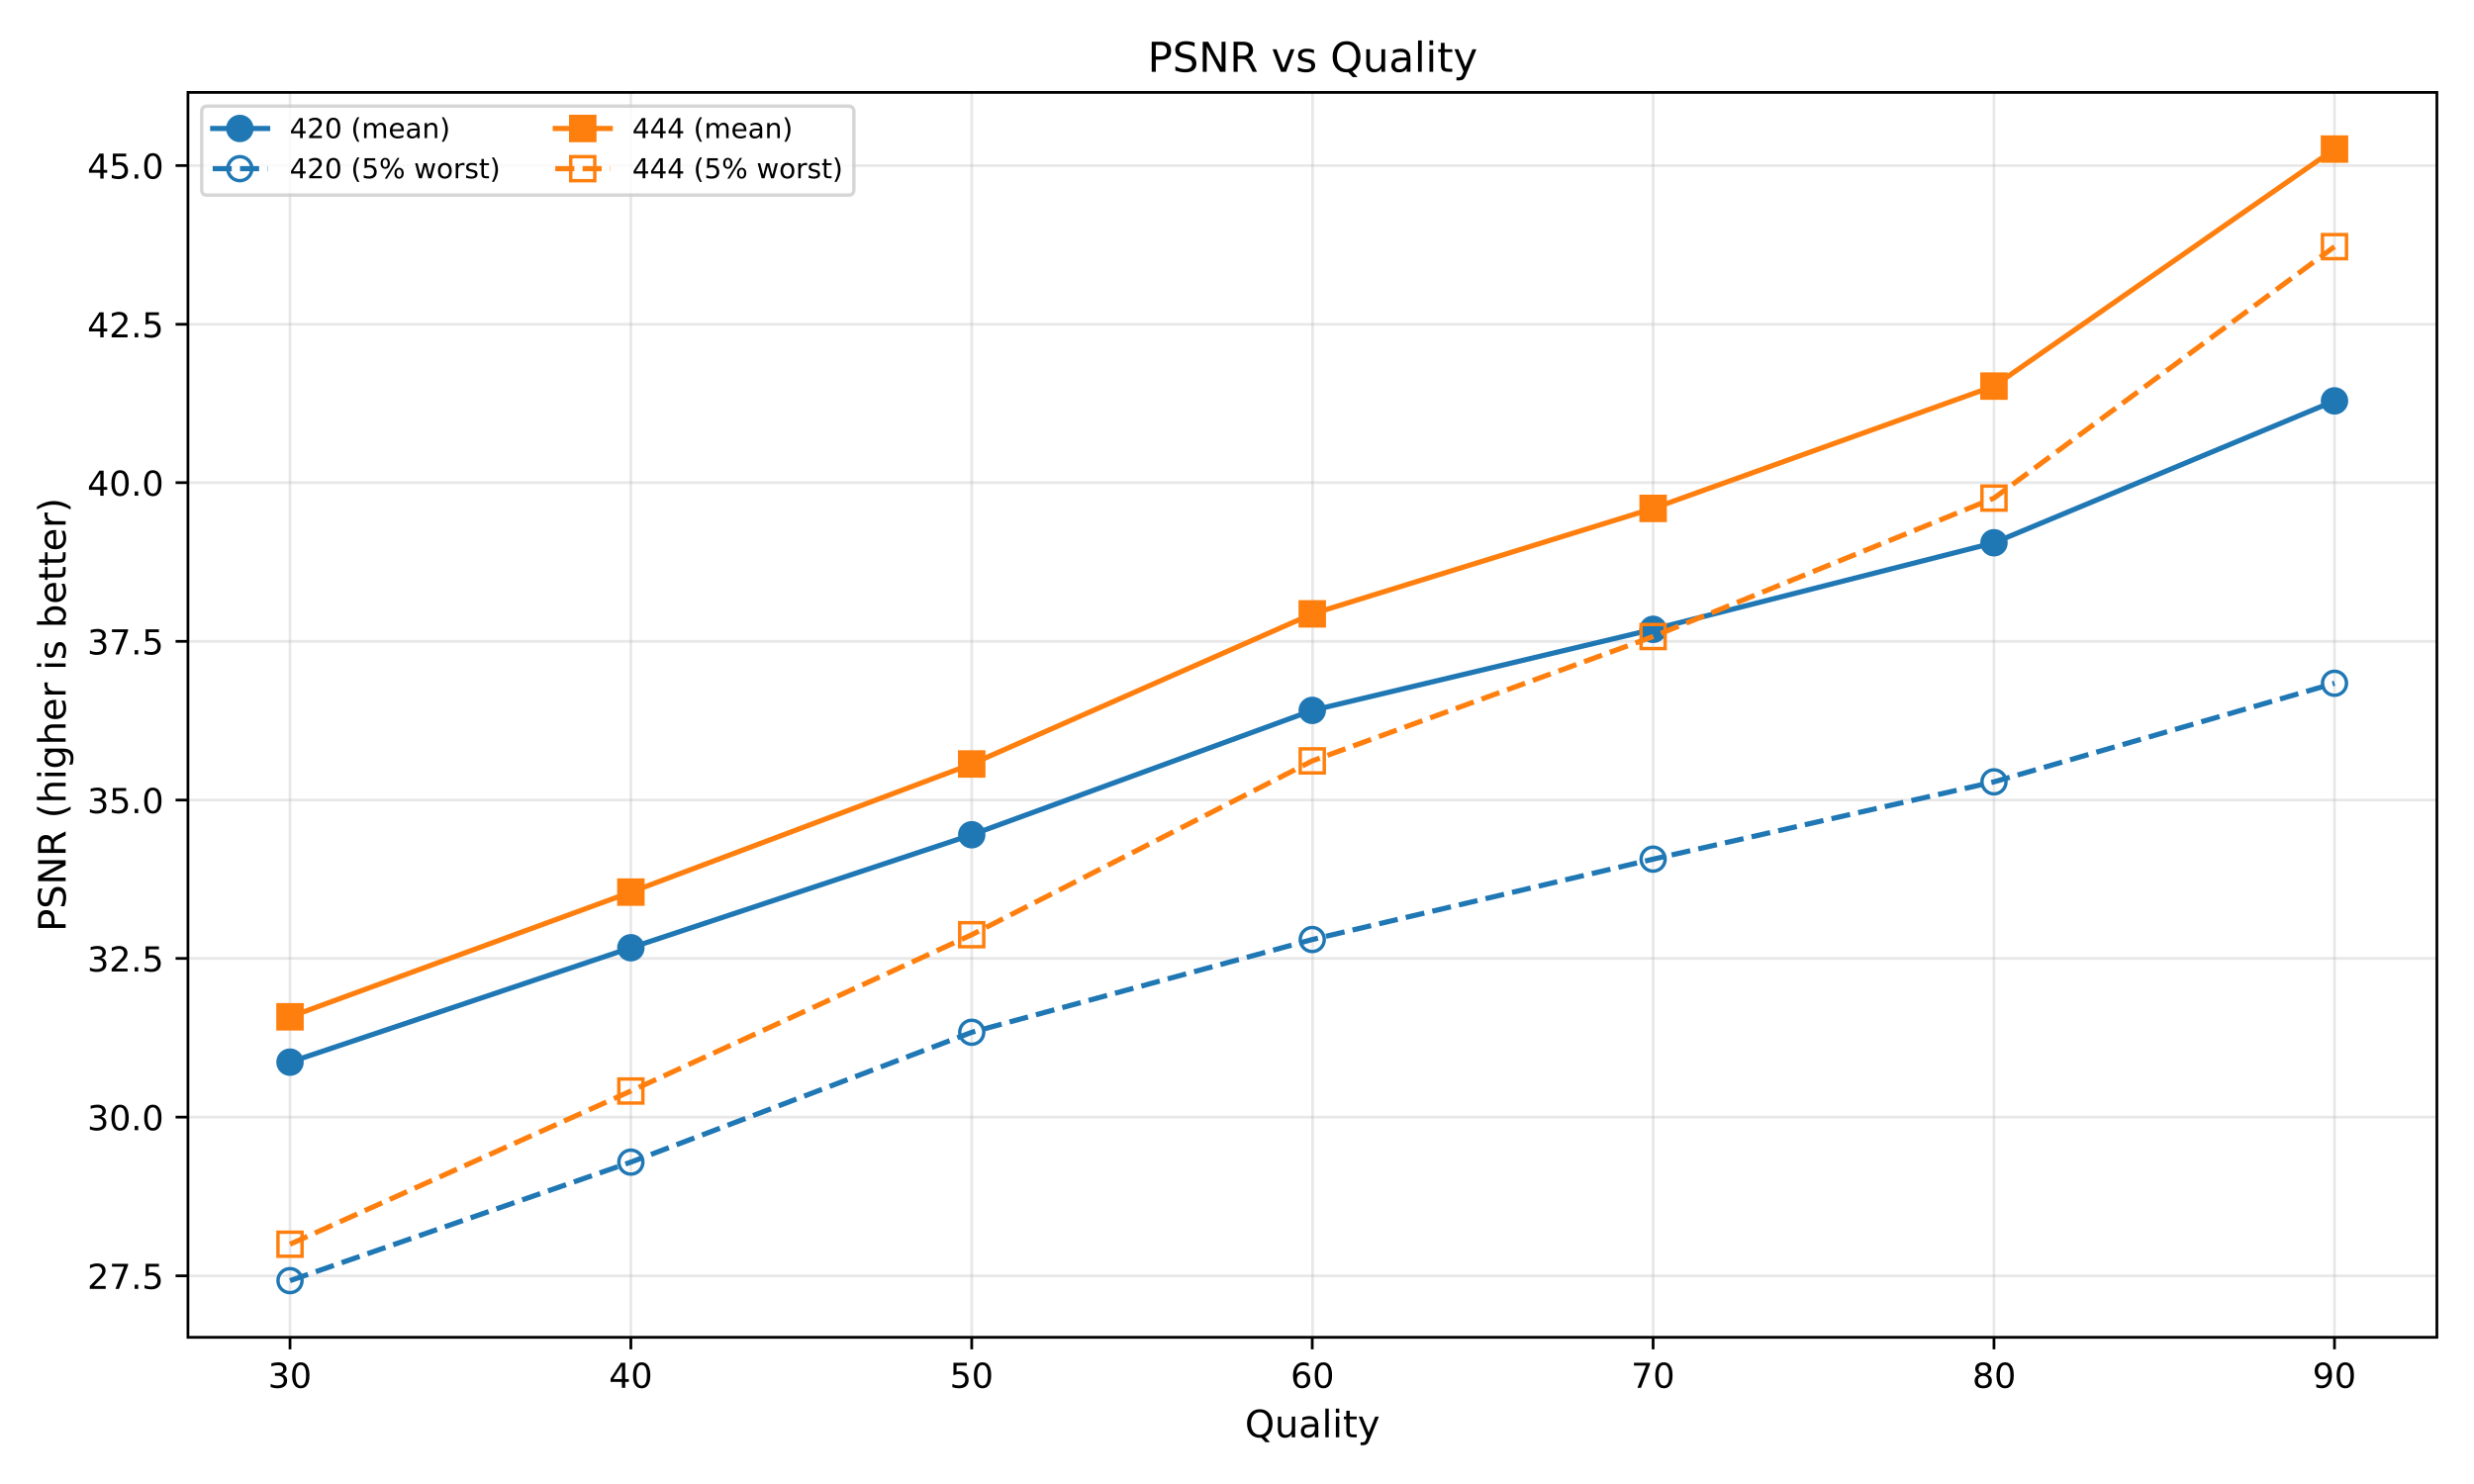
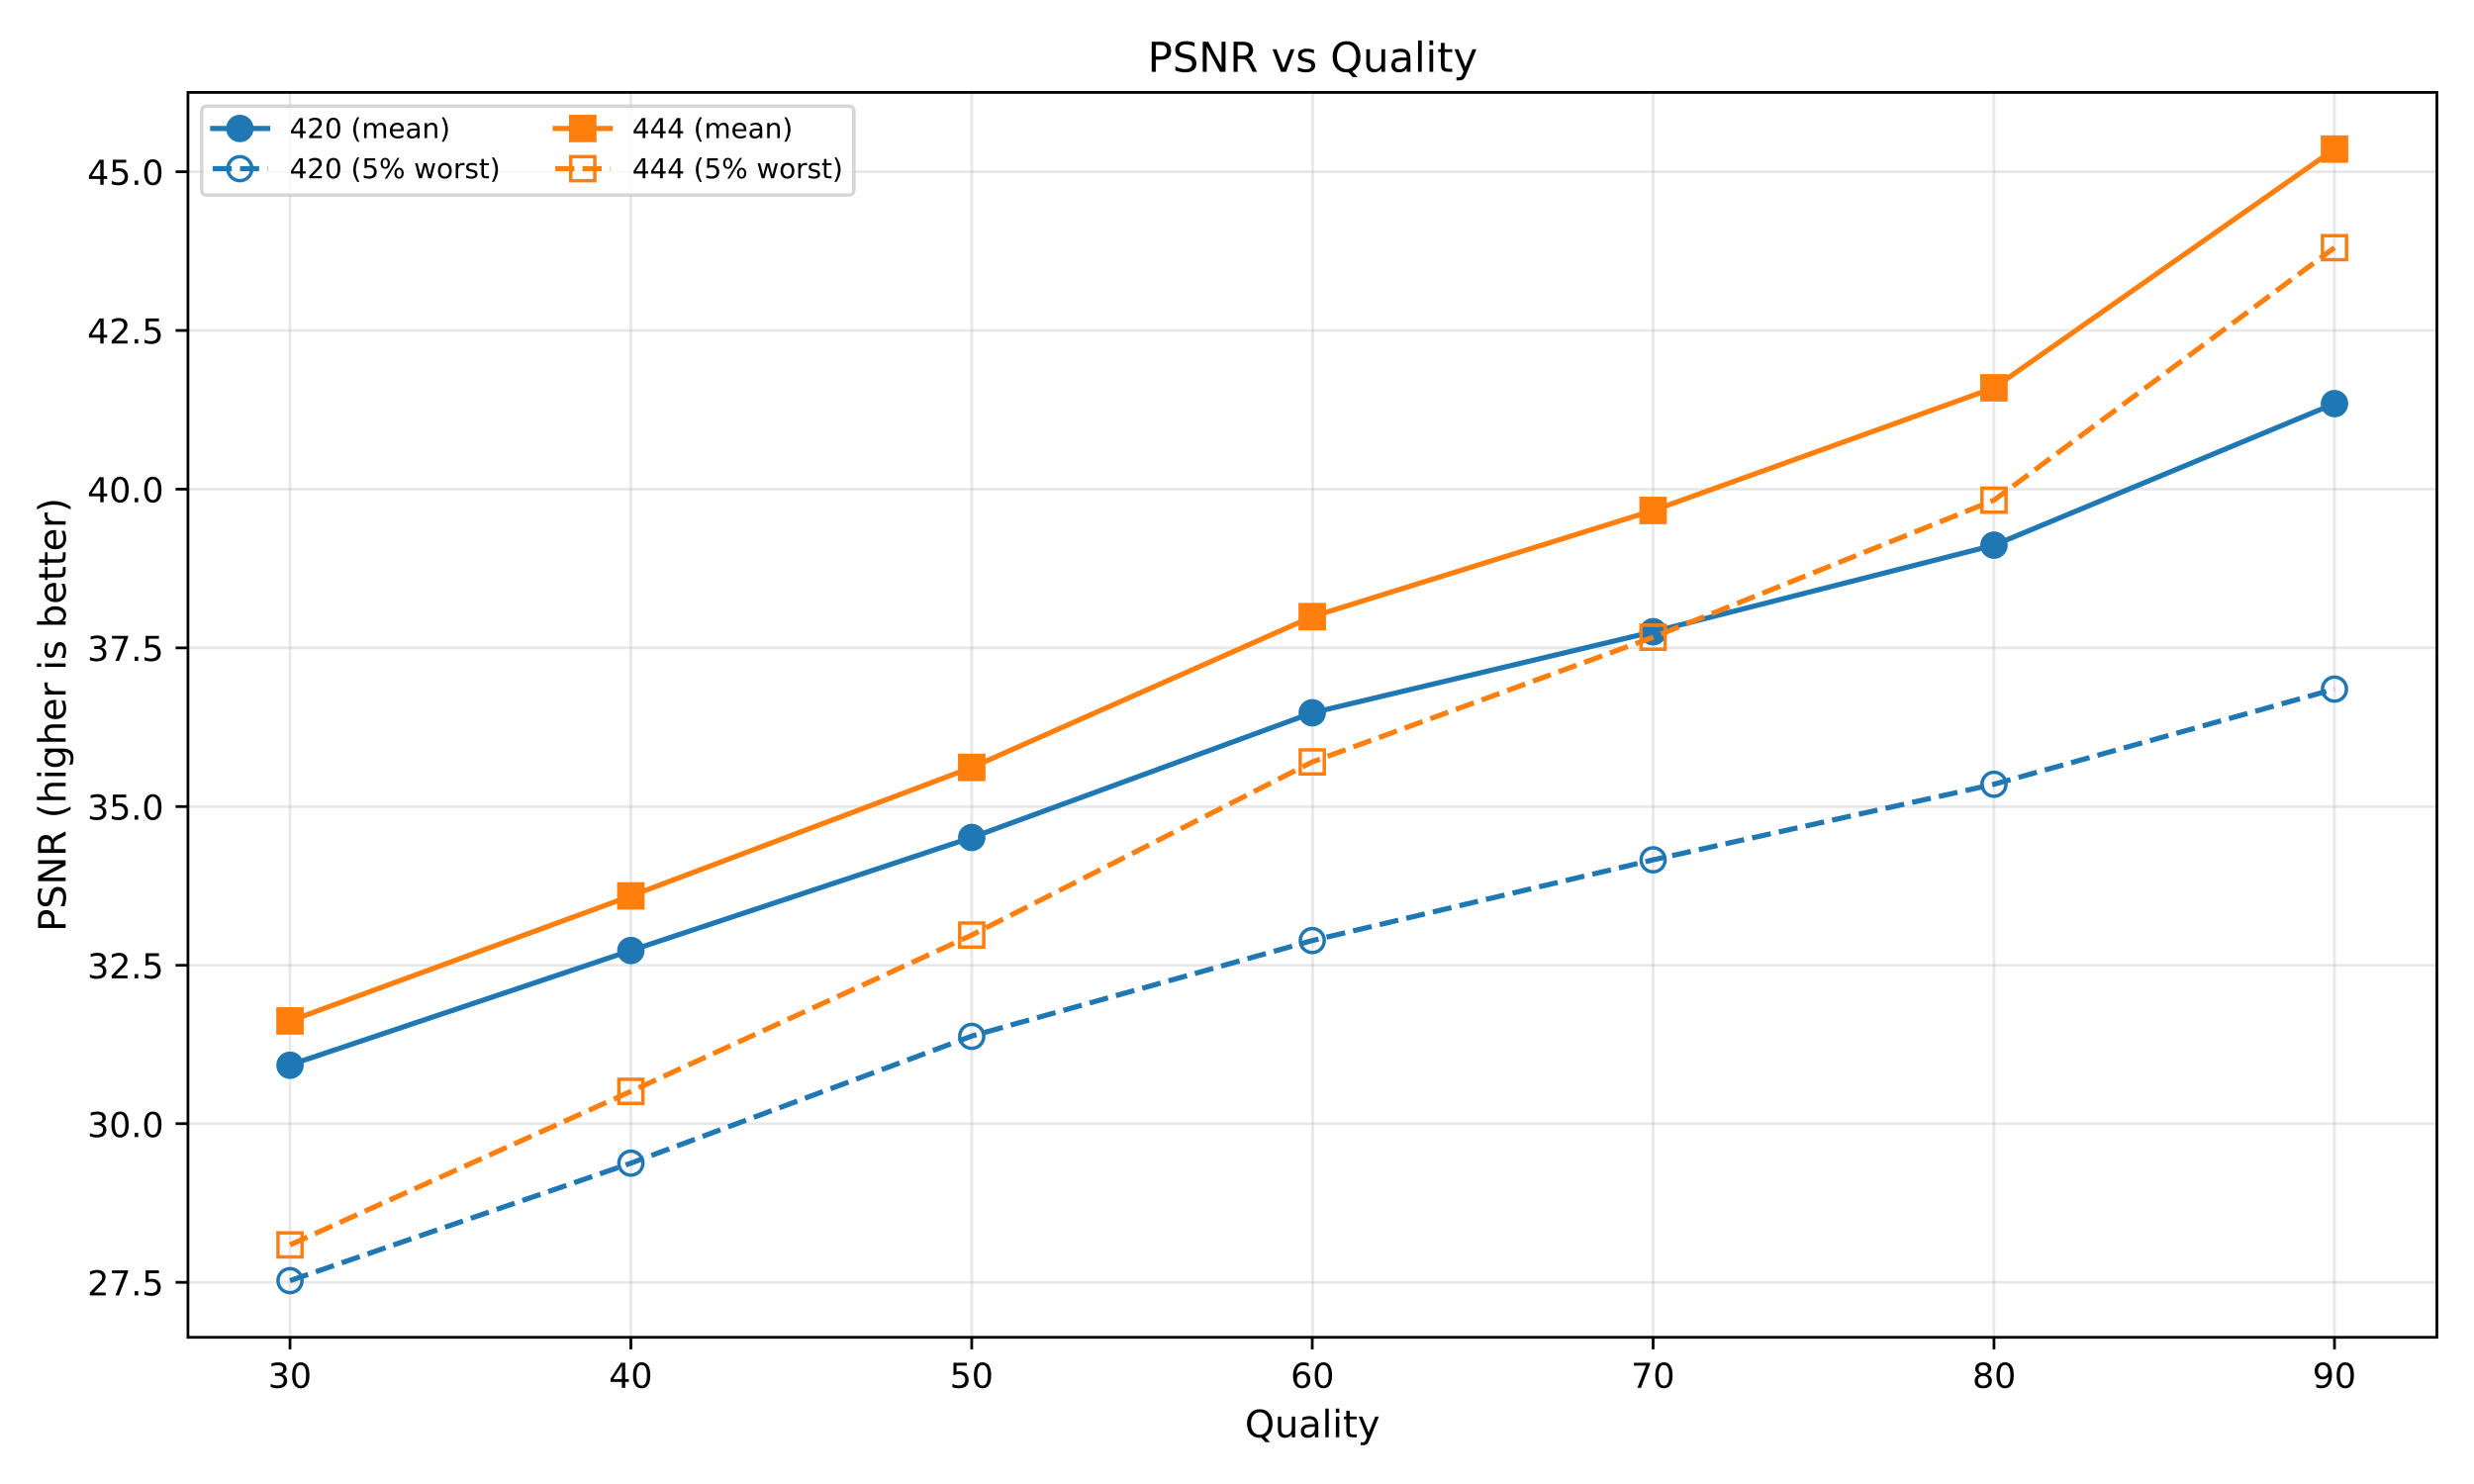
<svg xmlns="http://www.w3.org/2000/svg" xmlns:xlink="http://www.w3.org/1999/xlink" width="960" height="576" viewBox="0 0 720 432">
  <path d="M0 432h720V0H0z" style="fill:#fff" />
  <path d="M54.7 389.3h654.5V27H54.6z" style="fill:#fff" />
  <path d="M84.4 389.3V27" clip-path="url(#a)" style="fill:none;stroke:#b0b0b0;stroke-opacity:.3;stroke-width:.8;stroke-linecap:square" />
  <defs>
    <path id="b" d="M0 0v3.5" style="stroke:#000;stroke-width:.8" />
  </defs>
  <use xlink:href="#b" x="84.4" y="389.3" style="stroke:#000;stroke-width:.8" />
  <g transform="matrix(.1 0 0 -.1 78 404)">
    <defs>
      <path id="c" d="M2597 2516q453-97 707-404 255-306 255-756 0-690-475-1069Q2609-91 1734-91q-293 0-604 58T488 141v609q262-153 574-231 313-78 654-78 593 0 904 234t311 681q0 413-289 645-289 233-804 233h-544v519h569q465 0 712 186t247 536q0 359-255 551-254 193-729 193-260 0-557-57-297-56-653-174v562q360 100 674 150t592 50q719 0 1137-327 419-326 419-882 0-388-222-655t-631-370" transform="scale(.01563)" />
      <path id="d" d="M2034 4250q-487 0-733-480-245-479-245-1442 0-959 245-1439 246-480 733-480 491 0 736 480 246 480 246 1439 0 963-246 1442-245 480-736 480m0 500q785 0 1199-621 414-620 414-1801 0-1178-414-1799Q2819-91 2034-91q-784 0-1198 620-414 621-414 1799 0 1181 414 1801 414 621 1198 621" transform="scale(.01563)" />
    </defs>
    <use xlink:href="#c" />
    <use xlink:href="#d" transform="translate(63.6)" />
  </g>
  <path d="M183.6 389.3V27" clip-path="url(#a)" style="fill:none;stroke:#b0b0b0;stroke-opacity:.3;stroke-width:.8;stroke-linecap:square" />
  <use xlink:href="#b" x="183.6" y="389.3" style="stroke:#000;stroke-width:.8" />
  <g transform="matrix(.1 0 0 -.1 177.2 404)">
    <defs>
      <path id="e" d="M2419 4116 825 1625h1594zm-166 550h794V1625h666v-525h-666V0h-628v1100H313v609z" transform="scale(.01563)" />
    </defs>
    <use xlink:href="#e" />
    <use xlink:href="#d" transform="translate(63.6)" />
  </g>
  <path d="M282.8 389.3V27" clip-path="url(#a)" style="fill:none;stroke:#b0b0b0;stroke-opacity:.3;stroke-width:.8;stroke-linecap:square" />
  <use xlink:href="#b" x="282.8" y="389.3" style="stroke:#000;stroke-width:.8" />
  <g transform="matrix(.1 0 0 -.1 276.4 404)">
    <defs>
      <path id="f" d="M691 4666h2478v-532H1269V2991q137 47 274 70 138 23 276 23 781 0 1237-428 457-428 457-1159 0-753-469-1171Q2575-91 1722-91q-294 0-599 50Q819 9 494 109v635q281-153 581-228t634-75q541 0 856 284 316 284 316 772 0 487-316 771-315 285-856 285-253 0-505-56-251-56-513-175z" transform="scale(.01563)" />
    </defs>
    <use xlink:href="#f" />
    <use xlink:href="#d" transform="translate(63.6)" />
  </g>
  <path d="M382 389.3V27" clip-path="url(#a)" style="fill:none;stroke:#b0b0b0;stroke-opacity:.3;stroke-width:.8;stroke-linecap:square" />
  <use xlink:href="#b" x="381.9" y="389.3" style="stroke:#000;stroke-width:.8" />
  <g transform="matrix(.1 0 0 -.1 375.6 404)">
    <defs>
      <path id="g" d="M2113 2584q-425 0-674-291-248-290-248-796 0-503 248-796 249-292 674-292t673 292q248 293 248 796 0 506-248 796-248 291-673 291m1253 1979v-575q-238 112-480 171-242 60-480 60-625 0-955-422-329-422-376-1275 184 272 462 417 279 145 613 145 703 0 1111-427 408-426 408-1160 0-719-425-1154Q2819-91 2113-91q-810 0-1238 620-428 621-428 1799 0 1106 525 1764t1409 658q238 0 480-47t505-140" transform="scale(.01563)" />
    </defs>
    <use xlink:href="#g" />
    <use xlink:href="#d" transform="translate(63.6)" />
  </g>
  <path d="M481.1 389.3V27" clip-path="url(#a)" style="fill:none;stroke:#b0b0b0;stroke-opacity:.3;stroke-width:.8;stroke-linecap:square" />
  <use xlink:href="#b" x="481.1" y="389.3" style="stroke:#000;stroke-width:.8" />
  <g transform="matrix(.1 0 0 -.1 474.7 404)">
    <defs>
      <path id="h" d="M525 4666h3000v-269L1831 0h-659l1594 4134H525z" transform="scale(.01563)" />
    </defs>
    <use xlink:href="#h" />
    <use xlink:href="#d" transform="translate(63.6)" />
  </g>
  <path d="M580.3 389.3V27" clip-path="url(#a)" style="fill:none;stroke:#b0b0b0;stroke-opacity:.3;stroke-width:.8;stroke-linecap:square" />
  <use xlink:href="#b" x="580.3" y="389.3" style="stroke:#000;stroke-width:.8" />
  <g transform="matrix(.1 0 0 -.1 574 404)">
    <defs>
      <path id="i" d="M2034 2216q-450 0-708-241-257-241-257-662 0-422 257-663 258-241 708-241t709 242q260 243 260 662 0 421-258 662-257 241-711 241m-631 268q-406 100-633 378-226 279-226 679 0 559 398 884 399 325 1092 325 697 0 1094-325t397-884q0-400-227-679-226-278-629-378 456-106 710-416 255-309 255-755 0-679-414-1042Q2806-91 2034-91q-771 0-1186 362-414 363-414 1042 0 446 256 755 257 310 713 416m-231 997q0-362 226-565 227-203 636-203 407 0 636 203 230 203 230 565 0 363-230 566-229 203-636 203-409 0-636-203-226-203-226-566" transform="scale(.01563)" />
    </defs>
    <use xlink:href="#i" />
    <use xlink:href="#d" transform="translate(63.6)" />
  </g>
  <path d="M679.4 389.3V27" clip-path="url(#a)" style="fill:none;stroke:#b0b0b0;stroke-opacity:.3;stroke-width:.8;stroke-linecap:square" />
  <use xlink:href="#b" x="679.4" y="389.3" style="stroke:#000;stroke-width:.8" />
  <g transform="matrix(.1 0 0 -.1 673 404)">
    <defs>
      <path id="j" d="M703 97v575q238-113 481-172 244-59 479-59 625 0 954 420 330 420 377 1277-181-269-460-413-278-144-615-144-700 0-1108 423-408 424-408 1159 0 718 425 1152 425 435 1131 435 810 0 1236-621 427-620 427-1801 0-1103-524-1761Q2575-91 1691-91q-238 0-482 47Q966 3 703 97m1256 1978q425 0 673 290 249 291 249 798 0 503-249 795-248 292-673 292t-673-292-248-795q0-507 248-798 248-290 673-290" transform="scale(.01563)" />
    </defs>
    <use xlink:href="#j" />
    <use xlink:href="#d" transform="translate(63.6)" />
  </g>
  <g transform="matrix(.11 0 0 -.11 362.3 418.4)">
    <defs>
      <path id="k" d="M2522 4238q-688 0-1093-513-404-512-404-1397 0-881 404-1394 405-512 1093-512 687 0 1089 512 402 513 402 1394 0 885-402 1397-402 513-1089 513M3406 84l832-909h-763L2784-78q-103-6-158-9-54-4-104-4-984 0-1574 658-589 658-589 1761 0 1106 589 1764 590 658 1574 658 981 0 1568-658 588-658 588-1764 0-812-327-1391-326-578-945-853" transform="scale(.01563)" />
      <path id="l" d="M544 1381v2119h575V1403q0-497 193-746 194-248 582-248 465 0 735 297 271 297 271 810v1984h575V0h-575v538q-209-319-486-474-276-155-642-155-603 0-916 375-312 375-312 1097m1447 2203" transform="scale(.01563)" />
      <path id="m" d="M2194 1759q-697 0-966-159t-269-544q0-306 202-486 202-179 548-179 479 0 768 339t289 901v128zm1147 238V0h-575v531q-197-318-491-470T1556-91q-537 0-855 302-317 302-317 808 0 590 395 890 396 300 1180 300h807v57q0 397-261 614t-733 217q-300 0-585-72-284-72-546-216v532q315 122 612 182 297 61 578 61 760 0 1135-394 375-393 375-1193" transform="scale(.01563)" />
      <path id="n" d="M603 4863h575V0H603z" transform="scale(.01563)" />
      <path id="o" d="M603 3500h575V0H603zm0 1363h575v-729H603z" transform="scale(.01563)" />
      <path id="p" d="M1172 4494v-994h1184v-447H1172V1153q0-428 117-550t477-122h590V0h-590q-666 0-919 248-253 249-253 905v1900H172v447h422v994z" transform="scale(.01563)" />
      <path id="q" d="M2059-325q-243-625-475-815-231-191-618-191H506v481h338q237 0 368 113 132 112 291 531l103 262L191 3500h609L1894 763l1094 2737h609z" transform="scale(.01563)" />
    </defs>
    <use xlink:href="#k" />
    <use xlink:href="#l" transform="translate(78.7)" />
    <use xlink:href="#m" transform="translate(142)" />
    <use xlink:href="#n" transform="translate(203.4)" />
    <use xlink:href="#o" transform="translate(231.2)" />
    <use xlink:href="#p" transform="translate(259)" />
    <use xlink:href="#q" transform="translate(298.1)" />
  </g>
-   <path d="M54.7 371.4h654.5" clip-path="url(#a)" style="fill:none;stroke:#b0b0b0;stroke-opacity:.3;stroke-width:.8;stroke-linecap:square" />
+   <path d="M54.7 373.3h654.5" clip-path="url(#a)" style="fill:none;stroke:#b0b0b0;stroke-opacity:.3;stroke-width:.8;stroke-linecap:square" />
  <defs>
    <path id="r" d="M0 0h-3.5" style="stroke:#000;stroke-width:.8" />
  </defs>
-   <use xlink:href="#r" x="54.6" y="371.4" style="stroke:#000;stroke-width:.8" />
-   <g transform="matrix(.1 0 0 -.1 25.4 375.2)">
+   <use xlink:href="#r" x="54.6" y="373.3" style="stroke:#000;stroke-width:.8" />
+   <g transform="matrix(.1 0 0 -.1 25.4 377.1)">
    <defs>
      <path id="s" d="M1228 531h2203V0H469v531q359 372 979 998 621 627 780 809 303 340 423 576 121 236 121 464 0 372-261 606-261 235-680 235-297 0-627-103-329-103-704-313v638q381 153 712 231 332 78 607 78 725 0 1156-363 431-362 431-968 0-288-108-546-107-257-392-607-78-91-497-524-418-433-1181-1211" transform="scale(.01563)" />
      <path id="t" d="M684 794h660V0H684z" transform="scale(.01563)" />
    </defs>
    <use xlink:href="#s" />
    <use xlink:href="#h" transform="translate(63.6)" />
    <use xlink:href="#t" transform="translate(127.2)" />
    <use xlink:href="#f" transform="translate(159)" />
  </g>
-   <path d="M54.7 325.2h654.5" clip-path="url(#a)" style="fill:none;stroke:#b0b0b0;stroke-opacity:.3;stroke-width:.8;stroke-linecap:square" />
-   <use xlink:href="#r" x="54.6" y="325.2" style="stroke:#000;stroke-width:.8" />
-   <g transform="matrix(.1 0 0 -.1 25.4 329)">
+   <path d="M54.7 327.1h654.5" clip-path="url(#a)" style="fill:none;stroke:#b0b0b0;stroke-opacity:.3;stroke-width:.8;stroke-linecap:square" />
+   <use xlink:href="#r" x="54.6" y="327.1" style="stroke:#000;stroke-width:.8" />
+   <g transform="matrix(.1 0 0 -.1 25.4 331)">
    <use xlink:href="#c" />
    <use xlink:href="#d" transform="translate(63.6)" />
    <use xlink:href="#t" transform="translate(127.2)" />
    <use xlink:href="#d" transform="translate(159)" />
  </g>
-   <path d="M54.7 279h654.5" clip-path="url(#a)" style="fill:none;stroke:#b0b0b0;stroke-opacity:.3;stroke-width:.8;stroke-linecap:square" />
-   <use xlink:href="#r" x="54.6" y="279" style="stroke:#000;stroke-width:.8" />
-   <g transform="matrix(.1 0 0 -.1 25.4 282.8)">
+   <path d="M54.7 281h654.5" clip-path="url(#a)" style="fill:none;stroke:#b0b0b0;stroke-opacity:.3;stroke-width:.8;stroke-linecap:square" />
+   <use xlink:href="#r" x="54.6" y="281" style="stroke:#000;stroke-width:.8" />
+   <g transform="matrix(.1 0 0 -.1 25.4 284.8)">
    <use xlink:href="#c" />
    <use xlink:href="#s" transform="translate(63.6)" />
    <use xlink:href="#t" transform="translate(127.2)" />
    <use xlink:href="#f" transform="translate(159)" />
  </g>
-   <path d="M54.7 232.9h654.5" clip-path="url(#a)" style="fill:none;stroke:#b0b0b0;stroke-opacity:.3;stroke-width:.8;stroke-linecap:square" />
-   <use xlink:href="#r" x="54.6" y="232.9" style="stroke:#000;stroke-width:.8" />
-   <g transform="matrix(.1 0 0 -.1 25.4 236.7)">
+   <path d="M54.7 234.8h654.5" clip-path="url(#a)" style="fill:none;stroke:#b0b0b0;stroke-opacity:.3;stroke-width:.8;stroke-linecap:square" />
+   <use xlink:href="#r" x="54.6" y="234.8" style="stroke:#000;stroke-width:.8" />
+   <g transform="matrix(.1 0 0 -.1 25.4 238.6)">
    <use xlink:href="#c" />
    <use xlink:href="#f" transform="translate(63.6)" />
    <use xlink:href="#t" transform="translate(127.2)" />
    <use xlink:href="#d" transform="translate(159)" />
  </g>
-   <path d="M54.7 186.7h654.5" clip-path="url(#a)" style="fill:none;stroke:#b0b0b0;stroke-opacity:.3;stroke-width:.8;stroke-linecap:square" />
-   <use xlink:href="#r" x="54.6" y="186.7" style="stroke:#000;stroke-width:.8" />
-   <g transform="matrix(.1 0 0 -.1 25.4 190.5)">
+   <path d="M54.7 188.6h654.5" clip-path="url(#a)" style="fill:none;stroke:#b0b0b0;stroke-opacity:.3;stroke-width:.8;stroke-linecap:square" />
+   <use xlink:href="#r" x="54.6" y="188.6" style="stroke:#000;stroke-width:.8" />
+   <g transform="matrix(.1 0 0 -.1 25.4 192.4)">
    <use xlink:href="#c" />
    <use xlink:href="#h" transform="translate(63.6)" />
    <use xlink:href="#t" transform="translate(127.2)" />
    <use xlink:href="#f" transform="translate(159)" />
  </g>
-   <path d="M54.7 140.5h654.5" clip-path="url(#a)" style="fill:none;stroke:#b0b0b0;stroke-opacity:.3;stroke-width:.8;stroke-linecap:square" />
-   <use xlink:href="#r" x="54.6" y="140.5" style="stroke:#000;stroke-width:.8" />
-   <g transform="matrix(.1 0 0 -.1 25.4 144.3)">
+   <path d="M54.7 142.4h654.5" clip-path="url(#a)" style="fill:none;stroke:#b0b0b0;stroke-opacity:.3;stroke-width:.8;stroke-linecap:square" />
+   <use xlink:href="#r" x="54.6" y="142.4" style="stroke:#000;stroke-width:.8" />
+   <g transform="matrix(.1 0 0 -.1 25.4 146.2)">
    <use xlink:href="#e" />
    <use xlink:href="#d" transform="translate(63.6)" />
    <use xlink:href="#t" transform="translate(127.2)" />
    <use xlink:href="#d" transform="translate(159)" />
  </g>
-   <path d="M54.7 94.4h654.5" clip-path="url(#a)" style="fill:none;stroke:#b0b0b0;stroke-opacity:.3;stroke-width:.8;stroke-linecap:square" />
-   <use xlink:href="#r" x="54.6" y="94.4" style="stroke:#000;stroke-width:.8" />
-   <g transform="matrix(.1 0 0 -.1 25.4 98.2)">
+   <path d="M54.7 96.2h654.5" clip-path="url(#a)" style="fill:none;stroke:#b0b0b0;stroke-opacity:.3;stroke-width:.8;stroke-linecap:square" />
+   <use xlink:href="#r" x="54.6" y="96.2" style="stroke:#000;stroke-width:.8" />
+   <g transform="matrix(.1 0 0 -.1 25.4 100)">
    <use xlink:href="#e" />
    <use xlink:href="#s" transform="translate(63.6)" />
    <use xlink:href="#t" transform="translate(127.2)" />
    <use xlink:href="#f" transform="translate(159)" />
  </g>
-   <path d="M54.7 48.2h654.5" clip-path="url(#a)" style="fill:none;stroke:#b0b0b0;stroke-opacity:.3;stroke-width:.8;stroke-linecap:square" />
-   <use xlink:href="#r" x="54.6" y="48.2" style="stroke:#000;stroke-width:.8" />
-   <g transform="matrix(.1 0 0 -.1 25.4 52)">
+   <path d="M54.7 50h654.5" clip-path="url(#a)" style="fill:none;stroke:#b0b0b0;stroke-opacity:.3;stroke-width:.8;stroke-linecap:square" />
+   <use xlink:href="#r" x="54.6" y="50" style="stroke:#000;stroke-width:.8" />
+   <g transform="matrix(.1 0 0 -.1 25.4 53.8)">
    <use xlink:href="#e" />
    <use xlink:href="#f" transform="translate(63.6)" />
    <use xlink:href="#t" transform="translate(127.2)" />
    <use xlink:href="#d" transform="translate(159)" />
  </g>
  <g transform="matrix(0 -.11 -.11 0 19.1 271.2)">
    <defs>
      <path id="u" d="M1259 4147V2394h794q441 0 681 228 241 228 241 650 0 419-241 647-240 228-681 228zm-631 519h1425q785 0 1186-355 402-355 402-1039 0-691-402-1044-401-353-1186-353h-794V0H628z" transform="scale(.01563)" />
      <path id="v" d="M3425 4513v-616q-359 172-678 256-319 85-616 85-515 0-795-200t-280-569q0-310 186-468 186-157 705-254l381-78q706-135 1042-474t336-907q0-679-455-1029Q2797-91 1919-91q-331 0-705 75-373 75-773 222v650q384-215 753-325 369-109 725-109 540 0 834 212 294 213 294 607 0 343-211 537t-692 291l-385 75q-706 140-1022 440-315 300-315 835 0 619 436 975t1201 356q329 0 669-60 341-59 697-177" transform="scale(.01563)" />
      <path id="w" d="M628 4666h850L3547 763v3903h612V0h-850L1241 3903V0H628z" transform="scale(.01563)" />
      <path id="x" d="M2841 2188q203-69 395-294t386-619L4263 0h-679l-596 1197q-232 469-449 622t-592 153h-688V0H628v4666h1425q800 0 1194-335 394-334 394-1009 0-441-205-732-205-290-595-402M1259 4147V2491h794q456 0 689 211t233 620-233 617-689 208z" transform="scale(.01563)" />
      <path id="y" d="M1984 4856q-418-718-622-1422-203-703-203-1425 0-721 205-1429t620-1424h-500Q1016-109 783 600T550 2009q0 697 231 1403 232 707 703 1444z" transform="scale(.01563)" />
      <path id="z" d="M3513 2113V0h-575v2094q0 497-194 743-194 247-581 247-466 0-735-297-269-296-269-809V0H581v4863h578V2956q207 316 486 472 280 156 646 156 603 0 912-373 310-373 310-1098" transform="scale(.01563)" />
      <path id="A" d="M2906 1791q0 625-258 968-257 344-723 344-462 0-720-344-258-343-258-968 0-622 258-966t720-344q466 0 723 344 258 344 258 966m575-1357q0-893-397-1329-396-436-1215-436-303 0-572 45t-522 139v559q253-137 500-202 247-66 503-66 566 0 847 295t281 892v285q-178-310-456-463T1784 0Q1141 0 747 490 353 981 353 1791q0 812 394 1302 394 491 1037 491 388 0 666-153t456-462v531h575z" transform="scale(.01563)" />
      <path id="B" d="M3597 1894v-281H953q38-594 358-905t892-311q331 0 642 81t618 244V178Q3153 47 2828-22t-659-69q-838 0-1327 487-489 488-489 1320 0 859 464 1363 464 505 1252 505 706 0 1117-455 411-454 411-1235m-575 169q-6 471-264 752-258 282-683 282-481 0-770-272t-333-766z" transform="scale(.01563)" />
      <path id="C" d="M2631 2963q-97 56-211 82-114 27-251 27-488 0-749-317t-261-911V0H581v3500h578v-544q182 319 472 473 291 155 707 155 59 0 131-8 72-7 159-23z" transform="scale(.01563)" />
      <path id="D" d="M2834 3397v-544q-243 125-506 187-262 63-544 63-428 0-642-131t-214-394q0-200 153-314t616-217l197-44q612-131 870-370t258-667q0-488-386-773Q2250-91 1575-91q-281 0-586 55T347 128v594q319-166 628-249 309-82 613-82 406 0 624 139 219 139 219 392 0 234-158 359-157 125-692 241l-200 47q-534 112-772 345-237 233-237 639 0 494 350 762 350 269 994 269 318 0 599-47 282-46 519-140" transform="scale(.01563)" />
      <path id="E" d="M3116 1747q0 634-261 995t-717 361q-457 0-718-361t-261-995 261-995 718-361q456 0 717 361t261 995M1159 2969q182 312 458 463 277 152 661 152 638 0 1036-506 399-506 399-1331T3314 415Q2916-91 2278-91q-384 0-661 152-276 152-458 464V0H581v4863h578z" transform="scale(.01563)" />
      <path id="F" d="M513 4856h500q468-737 701-1444 233-706 233-1403 0-700-233-1409T1013-844H513q415 716 620 1424t205 1429q0 722-205 1425-205 704-620 1422" transform="scale(.01563)" />
    </defs>
    <use xlink:href="#u" />
    <use xlink:href="#v" transform="translate(60.3)" />
    <use xlink:href="#w" transform="translate(123.8)" />
    <use xlink:href="#x" transform="translate(198.6)" />
    <use xlink:href="#y" transform="translate(299.9)" />
    <use xlink:href="#z" transform="translate(338.9)" />
    <use xlink:href="#o" transform="translate(402.2)" />
    <use xlink:href="#A" transform="translate(430)" />
    <use xlink:href="#z" transform="translate(493.5)" />
    <use xlink:href="#B" transform="translate(556.9)" />
    <use xlink:href="#C" transform="translate(618.4)" />
    <use xlink:href="#o" transform="translate(691.3)" />
    <use xlink:href="#D" transform="translate(719)" />
    <use xlink:href="#E" transform="translate(803)" />
    <use xlink:href="#B" transform="translate(866.5)" />
    <use xlink:href="#p" transform="translate(928)" />
    <use xlink:href="#p" transform="translate(967.2)" />
    <use xlink:href="#B" transform="translate(1006.4)" />
    <use xlink:href="#C" transform="translate(1068)" />
    <use xlink:href="#F" transform="translate(1109)" />
  </g>
-   <path d="m84.4 309.2 99.2-33.3 99.2-32.9 99.1-36.2 99.2-23.6 99.2-25.2 99.1-41.3" clip-path="url(#a)" style="fill:none;stroke:#1f77b4;stroke-width:1.5;stroke-linecap:square" />
+   <path d="m84.4 310 99.2-33.3 99.2-32.9 99.1-36.3 99.2-23.6 99.2-25.2 99.1-41.2" clip-path="url(#a)" style="fill:none;stroke:#1f77b4;stroke-width:1.5;stroke-linecap:square" />
  <defs>
    <path id="G" d="M0 3.5a3.5 3.5 0 1 0 0-7 3.5 3.5 0 0 0 0 7z" style="stroke:#1f77b4" />
  </defs>
  <g clip-path="url(#a)">
-     <use xlink:href="#G" x="84.4" y="309.2" style="fill:#1f77b4;stroke:#1f77b4" />
-     <use xlink:href="#G" x="183.6" y="275.9" style="fill:#1f77b4;stroke:#1f77b4" />
-     <use xlink:href="#G" x="282.8" y="243" style="fill:#1f77b4;stroke:#1f77b4" />
-     <use xlink:href="#G" x="381.9" y="206.8" style="fill:#1f77b4;stroke:#1f77b4" />
-     <use xlink:href="#G" x="481.1" y="183.2" style="fill:#1f77b4;stroke:#1f77b4" />
-     <use xlink:href="#G" x="580.3" y="158" style="fill:#1f77b4;stroke:#1f77b4" />
-     <use xlink:href="#G" x="679.4" y="116.7" style="fill:#1f77b4;stroke:#1f77b4" />
-   </g>
-   <path d="m84.4 372.8 99.2-34.5 99.2-37.8 99.1-27 99.2-23.4 99.2-22.5 99.1-28.7" clip-path="url(#a)" style="fill:none;stroke-dasharray:5.55,2.4;stroke-dashoffset:0;stroke:#1f77b4;stroke-width:1.5" />
+     <use xlink:href="#G" x="84.4" y="310.1" style="fill:#1f77b4;stroke:#1f77b4" />
+     <use xlink:href="#G" x="183.6" y="276.7" style="fill:#1f77b4;stroke:#1f77b4" />
+     <use xlink:href="#G" x="282.8" y="243.8" style="fill:#1f77b4;stroke:#1f77b4" />
+     <use xlink:href="#G" x="381.9" y="207.5" style="fill:#1f77b4;stroke:#1f77b4" />
+     <use xlink:href="#G" x="481.1" y="183.9" style="fill:#1f77b4;stroke:#1f77b4" />
+     <use xlink:href="#G" x="580.3" y="158.7" style="fill:#1f77b4;stroke:#1f77b4" />
+     <use xlink:href="#G" x="679.4" y="117.5" style="fill:#1f77b4;stroke:#1f77b4" />
+   </g>
+   <path d="m84.4 372.8 99.2-34.2 99.2-37 99.1-27.8 99.2-23.5 99.2-22 99.1-27.7" clip-path="url(#a)" style="fill:none;stroke-dasharray:5.55,2.4;stroke-dashoffset:0;stroke:#1f77b4;stroke-width:1.5" />
  <defs>
    <path id="H" d="M0 3.5a3.5 3.5 0 1 0 0-7 3.5 3.5 0 0 0 0 7z" style="stroke:#1f77b4" />
  </defs>
  <g clip-path="url(#a)">
    <use xlink:href="#H" x="84.4" y="372.8" style="fill-opacity:0;stroke:#1f77b4" />
-     <use xlink:href="#H" x="183.6" y="338.3" style="fill-opacity:0;stroke:#1f77b4" />
-     <use xlink:href="#H" x="282.8" y="300.5" style="fill-opacity:0;stroke:#1f77b4" />
-     <use xlink:href="#H" x="381.9" y="273.5" style="fill-opacity:0;stroke:#1f77b4" />
-     <use xlink:href="#H" x="481.1" y="250.1" style="fill-opacity:0;stroke:#1f77b4" />
-     <use xlink:href="#H" x="580.3" y="227.6" style="fill-opacity:0;stroke:#1f77b4" />
-     <use xlink:href="#H" x="679.4" y="198.9" style="fill-opacity:0;stroke:#1f77b4" />
-   </g>
-   <path d="m84.4 296 99.2-36.3 99.2-37.3 99.1-43.7 99.2-30.7 99.2-35.6 99.1-69" clip-path="url(#a)" style="fill:none;stroke:#ff7f0e;stroke-width:1.5;stroke-linecap:square" />
+     <use xlink:href="#H" x="183.6" y="338.6" style="fill-opacity:0;stroke:#1f77b4" />
+     <use xlink:href="#H" x="282.8" y="301.7" style="fill-opacity:0;stroke:#1f77b4" />
+     <use xlink:href="#H" x="381.9" y="273.8" style="fill-opacity:0;stroke:#1f77b4" />
+     <use xlink:href="#H" x="481.1" y="250.3" style="fill-opacity:0;stroke:#1f77b4" />
+     <use xlink:href="#H" x="580.3" y="228.3" style="fill-opacity:0;stroke:#1f77b4" />
+     <use xlink:href="#H" x="679.4" y="200.6" style="fill-opacity:0;stroke:#1f77b4" />
+   </g>
+   <path d="m84.4 297.2 99.2-36.4 99.2-37.4 99.1-43.9 99.2-30.9 99.2-35.7 99.1-69.5" clip-path="url(#a)" style="fill:none;stroke:#ff7f0e;stroke-width:1.5;stroke-linecap:square" />
  <defs>
    <path id="I" d="M-3.5 3.5h7v-7h-7z" style="stroke:#ff7f0e;stroke-linejoin:miter" />
  </defs>
  <g clip-path="url(#a)">
-     <use xlink:href="#I" x="84.4" y="296" style="fill:#ff7f0e;stroke:#ff7f0e;stroke-linejoin:miter" />
-     <use xlink:href="#I" x="183.6" y="259.7" style="fill:#ff7f0e;stroke:#ff7f0e;stroke-linejoin:miter" />
-     <use xlink:href="#I" x="282.8" y="222.4" style="fill:#ff7f0e;stroke:#ff7f0e;stroke-linejoin:miter" />
-     <use xlink:href="#I" x="381.9" y="178.7" style="fill:#ff7f0e;stroke:#ff7f0e;stroke-linejoin:miter" />
-     <use xlink:href="#I" x="481.1" y="148" style="fill:#ff7f0e;stroke:#ff7f0e;stroke-linejoin:miter" />
-     <use xlink:href="#I" x="580.3" y="112.4" style="fill:#ff7f0e;stroke:#ff7f0e;stroke-linejoin:miter" />
+     <use xlink:href="#I" x="84.4" y="297.2" style="fill:#ff7f0e;stroke:#ff7f0e;stroke-linejoin:miter" />
+     <use xlink:href="#I" x="183.6" y="260.8" style="fill:#ff7f0e;stroke:#ff7f0e;stroke-linejoin:miter" />
+     <use xlink:href="#I" x="282.8" y="223.4" style="fill:#ff7f0e;stroke:#ff7f0e;stroke-linejoin:miter" />
+     <use xlink:href="#I" x="381.9" y="179.5" style="fill:#ff7f0e;stroke:#ff7f0e;stroke-linejoin:miter" />
+     <use xlink:href="#I" x="481.1" y="148.6" style="fill:#ff7f0e;stroke:#ff7f0e;stroke-linejoin:miter" />
+     <use xlink:href="#I" x="580.3" y="112.9" style="fill:#ff7f0e;stroke:#ff7f0e;stroke-linejoin:miter" />
    <use xlink:href="#I" x="679.4" y="43.4" style="fill:#ff7f0e;stroke:#ff7f0e;stroke-linejoin:miter" />
  </g>
-   <path d="m84.4 362.2 99.2-44.6 99.2-45.5 99.1-50.6 99.2-36.2 99.2-40.3 99.1-73.2" clip-path="url(#a)" style="fill:none;stroke-dasharray:5.55,2.4;stroke-dashoffset:0;stroke:#ff7f0e;stroke-width:1.5" />
+   <path d="m84.4 362.4 99.2-44.7 99.2-45.5 99.1-50.4 99.2-36.3 99.2-39.9 99.1-73.5" clip-path="url(#a)" style="fill:none;stroke-dasharray:5.55,2.4;stroke-dashoffset:0;stroke:#ff7f0e;stroke-width:1.5" />
  <defs>
    <path id="J" d="M-3.5 3.5h7v-7h-7z" style="stroke:#ff7f0e;stroke-linejoin:miter" />
  </defs>
  <g clip-path="url(#a)">
-     <use xlink:href="#J" x="84.4" y="362.2" style="fill-opacity:0;stroke:#ff7f0e;stroke-linejoin:miter" />
-     <use xlink:href="#J" x="183.6" y="317.6" style="fill-opacity:0;stroke:#ff7f0e;stroke-linejoin:miter" />
-     <use xlink:href="#J" x="282.8" y="272.1" style="fill-opacity:0;stroke:#ff7f0e;stroke-linejoin:miter" />
-     <use xlink:href="#J" x="381.9" y="221.5" style="fill-opacity:0;stroke:#ff7f0e;stroke-linejoin:miter" />
-     <use xlink:href="#J" x="481.1" y="185.3" style="fill-opacity:0;stroke:#ff7f0e;stroke-linejoin:miter" />
-     <use xlink:href="#J" x="580.3" y="145" style="fill-opacity:0;stroke:#ff7f0e;stroke-linejoin:miter" />
-     <use xlink:href="#J" x="679.4" y="71.8" style="fill-opacity:0;stroke:#ff7f0e;stroke-linejoin:miter" />
+     <use xlink:href="#J" x="84.4" y="362.4" style="fill-opacity:0;stroke:#ff7f0e;stroke-linejoin:miter" />
+     <use xlink:href="#J" x="183.6" y="317.7" style="fill-opacity:0;stroke:#ff7f0e;stroke-linejoin:miter" />
+     <use xlink:href="#J" x="282.8" y="272.2" style="fill-opacity:0;stroke:#ff7f0e;stroke-linejoin:miter" />
+     <use xlink:href="#J" x="381.9" y="221.8" style="fill-opacity:0;stroke:#ff7f0e;stroke-linejoin:miter" />
+     <use xlink:href="#J" x="481.1" y="185.5" style="fill-opacity:0;stroke:#ff7f0e;stroke-linejoin:miter" />
+     <use xlink:href="#J" x="580.3" y="145.6" style="fill-opacity:0;stroke:#ff7f0e;stroke-linejoin:miter" />
+     <use xlink:href="#J" x="679.4" y="72.1" style="fill-opacity:0;stroke:#ff7f0e;stroke-linejoin:miter" />
  </g>
  <path d="M54.7 389.3V27m654.5 362.3V27M54.7 389.3h654.5M54.7 26.9h654.5" style="fill:none;stroke:#000;stroke-width:.8;stroke-linejoin:miter;stroke-linecap:square" />
  <g transform="matrix(.12 0 0 -.12 334 20.9)">
    <defs>
      <path id="K" d="M191 3500h609L1894 563l1094 2937h609L2284 0h-781z" transform="scale(.01563)" />
    </defs>
    <use xlink:href="#u" />
    <use xlink:href="#v" transform="translate(60.3)" />
    <use xlink:href="#w" transform="translate(123.8)" />
    <use xlink:href="#x" transform="translate(198.6)" />
    <use xlink:href="#K" transform="translate(299.9)" />
    <use xlink:href="#D" transform="translate(359)" />
    <use xlink:href="#k" transform="translate(443)" />
    <use xlink:href="#l" transform="translate(521.6)" />
    <use xlink:href="#m" transform="translate(585)" />
    <use xlink:href="#n" transform="translate(646.3)" />
    <use xlink:href="#o" transform="translate(674)" />
    <use xlink:href="#p" transform="translate(701.9)" />
    <use xlink:href="#q" transform="translate(741)" />
  </g>
  <path d="M60.3 56.8h186.6q1.6 0 1.6-1.6V32.5q0-1.6-1.6-1.6H60.3q-1.6 0-1.6 1.6v22.7q0 1.6 1.5 1.6z" style="fill:#fff;opacity:.8;stroke:#ccc;stroke-linejoin:miter" />
  <path d="M61.9 37.4h16" style="fill:none;stroke:#1f77b4;stroke-width:1.5;stroke-linecap:square" />
  <use xlink:href="#G" x="69.8" y="37.4" style="fill:#1f77b4;stroke:#1f77b4" />
  <g transform="matrix(.08 0 0 -.08 84.3 40.2)">
    <defs>
      <path id="L" d="M3328 2828q216 388 516 572t706 184q547 0 844-383 297-382 297-1088V0h-578v2094q0 503-179 746-178 244-543 244-447 0-707-297-259-296-259-809V0h-578v2094q0 506-178 748t-550 242q-441 0-701-298-259-298-259-808V0H581v3500h578v-544q197 322 472 475t653 153q382 0 649-194 267-193 395-562" transform="scale(.01563)" />
      <path id="M" d="M3513 2113V0h-575v2094q0 497-194 743-194 247-581 247-466 0-735-297-269-296-269-809V0H581v3500h578v-544q207 316 486 472 280 156 646 156 603 0 912-373 310-373 310-1098" transform="scale(.01563)" />
    </defs>
    <use xlink:href="#e" />
    <use xlink:href="#s" transform="translate(63.6)" />
    <use xlink:href="#d" transform="translate(127.2)" />
    <use xlink:href="#y" transform="translate(222.7)" />
    <use xlink:href="#L" transform="translate(261.7)" />
    <use xlink:href="#B" transform="translate(359)" />
    <use xlink:href="#m" transform="translate(420.6)" />
    <use xlink:href="#M" transform="translate(481.9)" />
    <use xlink:href="#F" transform="translate(545.3)" />
  </g>
  <path d="M61.9 49.1h16" style="fill:none;stroke-dasharray:5.55,2.4;stroke-dashoffset:0;stroke:#1f77b4;stroke-width:1.5" />
  <use xlink:href="#H" x="69.8" y="49.1" style="fill-opacity:0;stroke:#1f77b4" />
  <g transform="matrix(.08 0 0 -.08 84.3 51.9)">
    <defs>
      <path id="N" d="M4653 2053q-272 0-427-231-154-231-154-644 0-406 154-639 155-233 427-233 266 0 420 233 155 233 155 639 0 410-155 642-154 233-420 233m0 397q494 0 784-344 291-343 291-928 0-584-292-927-292-342-783-342-500 0-791 342-290 343-290 927 0 588 292 930t789 342M1428 4353q-269 0-424-233-154-232-154-639 0-412 153-644 153-231 425-231t426 231q155 232 155 644 0 403-156 637-156 235-425 235m2822 397h500L1831-91h-500zm-2822 0q494 0 787-342 294-342 294-927 0-590-292-931t-789-341-786 342q-289 343-289 930 0 582 290 925 291 344 785 344" transform="scale(.01563)" />
      <path id="O" d="M269 3500h575l719-2731 715 2731h678l719-2731 716 2731h575L4050 0h-678l-753 2869L1863 0h-679z" transform="scale(.01563)" />
      <path id="P" d="M1959 3097q-462 0-731-361t-269-989 267-989q268-361 733-361 460 0 728 362 269 363 269 988 0 622-269 986-268 364-728 364m0 487q750 0 1178-488 429-487 429-1349 0-859-429-1349Q2709-91 1959-91q-753 0-1180 489-426 490-426 1349 0 862 426 1349 427 488 1180 488" transform="scale(.01563)" />
    </defs>
    <use xlink:href="#e" />
    <use xlink:href="#s" transform="translate(63.6)" />
    <use xlink:href="#d" transform="translate(127.2)" />
    <use xlink:href="#y" transform="translate(222.7)" />
    <use xlink:href="#f" transform="translate(261.7)" />
    <use xlink:href="#N" transform="translate(325.3)" />
    <use xlink:href="#O" transform="translate(452.1)" />
    <use xlink:href="#P" transform="translate(533.9)" />
    <use xlink:href="#C" transform="translate(595)" />
    <use xlink:href="#D" transform="translate(636.2)" />
    <use xlink:href="#p" transform="translate(688.3)" />
    <use xlink:href="#F" transform="translate(727.5)" />
  </g>
  <path d="M161.6 37.4h16" style="fill:none;stroke:#ff7f0e;stroke-width:1.5;stroke-linecap:square" />
  <use xlink:href="#I" x="169.6" y="37.4" style="fill:#ff7f0e;stroke:#ff7f0e;stroke-linejoin:miter" />
  <g transform="matrix(.08 0 0 -.08 184 40.2)">
    <use xlink:href="#e" />
    <use xlink:href="#e" transform="translate(63.6)" />
    <use xlink:href="#e" transform="translate(127.2)" />
    <use xlink:href="#y" transform="translate(222.7)" />
    <use xlink:href="#L" transform="translate(261.7)" />
    <use xlink:href="#B" transform="translate(359)" />
    <use xlink:href="#m" transform="translate(420.6)" />
    <use xlink:href="#M" transform="translate(481.9)" />
    <use xlink:href="#F" transform="translate(545.3)" />
  </g>
  <path d="M161.6 49.1h16" style="fill:none;stroke-dasharray:5.55,2.4;stroke-dashoffset:0;stroke:#ff7f0e;stroke-width:1.5" />
  <use xlink:href="#J" x="169.6" y="49.1" style="fill-opacity:0;stroke:#ff7f0e;stroke-linejoin:miter" />
  <g transform="matrix(.08 0 0 -.08 184 51.9)">
    <use xlink:href="#e" />
    <use xlink:href="#e" transform="translate(63.6)" />
    <use xlink:href="#e" transform="translate(127.2)" />
    <use xlink:href="#y" transform="translate(222.7)" />
    <use xlink:href="#f" transform="translate(261.7)" />
    <use xlink:href="#N" transform="translate(325.3)" />
    <use xlink:href="#O" transform="translate(452.1)" />
    <use xlink:href="#P" transform="translate(533.9)" />
    <use xlink:href="#C" transform="translate(595)" />
    <use xlink:href="#D" transform="translate(636.2)" />
    <use xlink:href="#p" transform="translate(688.3)" />
    <use xlink:href="#F" transform="translate(727.5)" />
  </g>
  <defs>
    <clipPath id="a">
      <path d="M54.6 26.9h654.5v362.4H54.6z" />
    </clipPath>
  </defs>
</svg>
